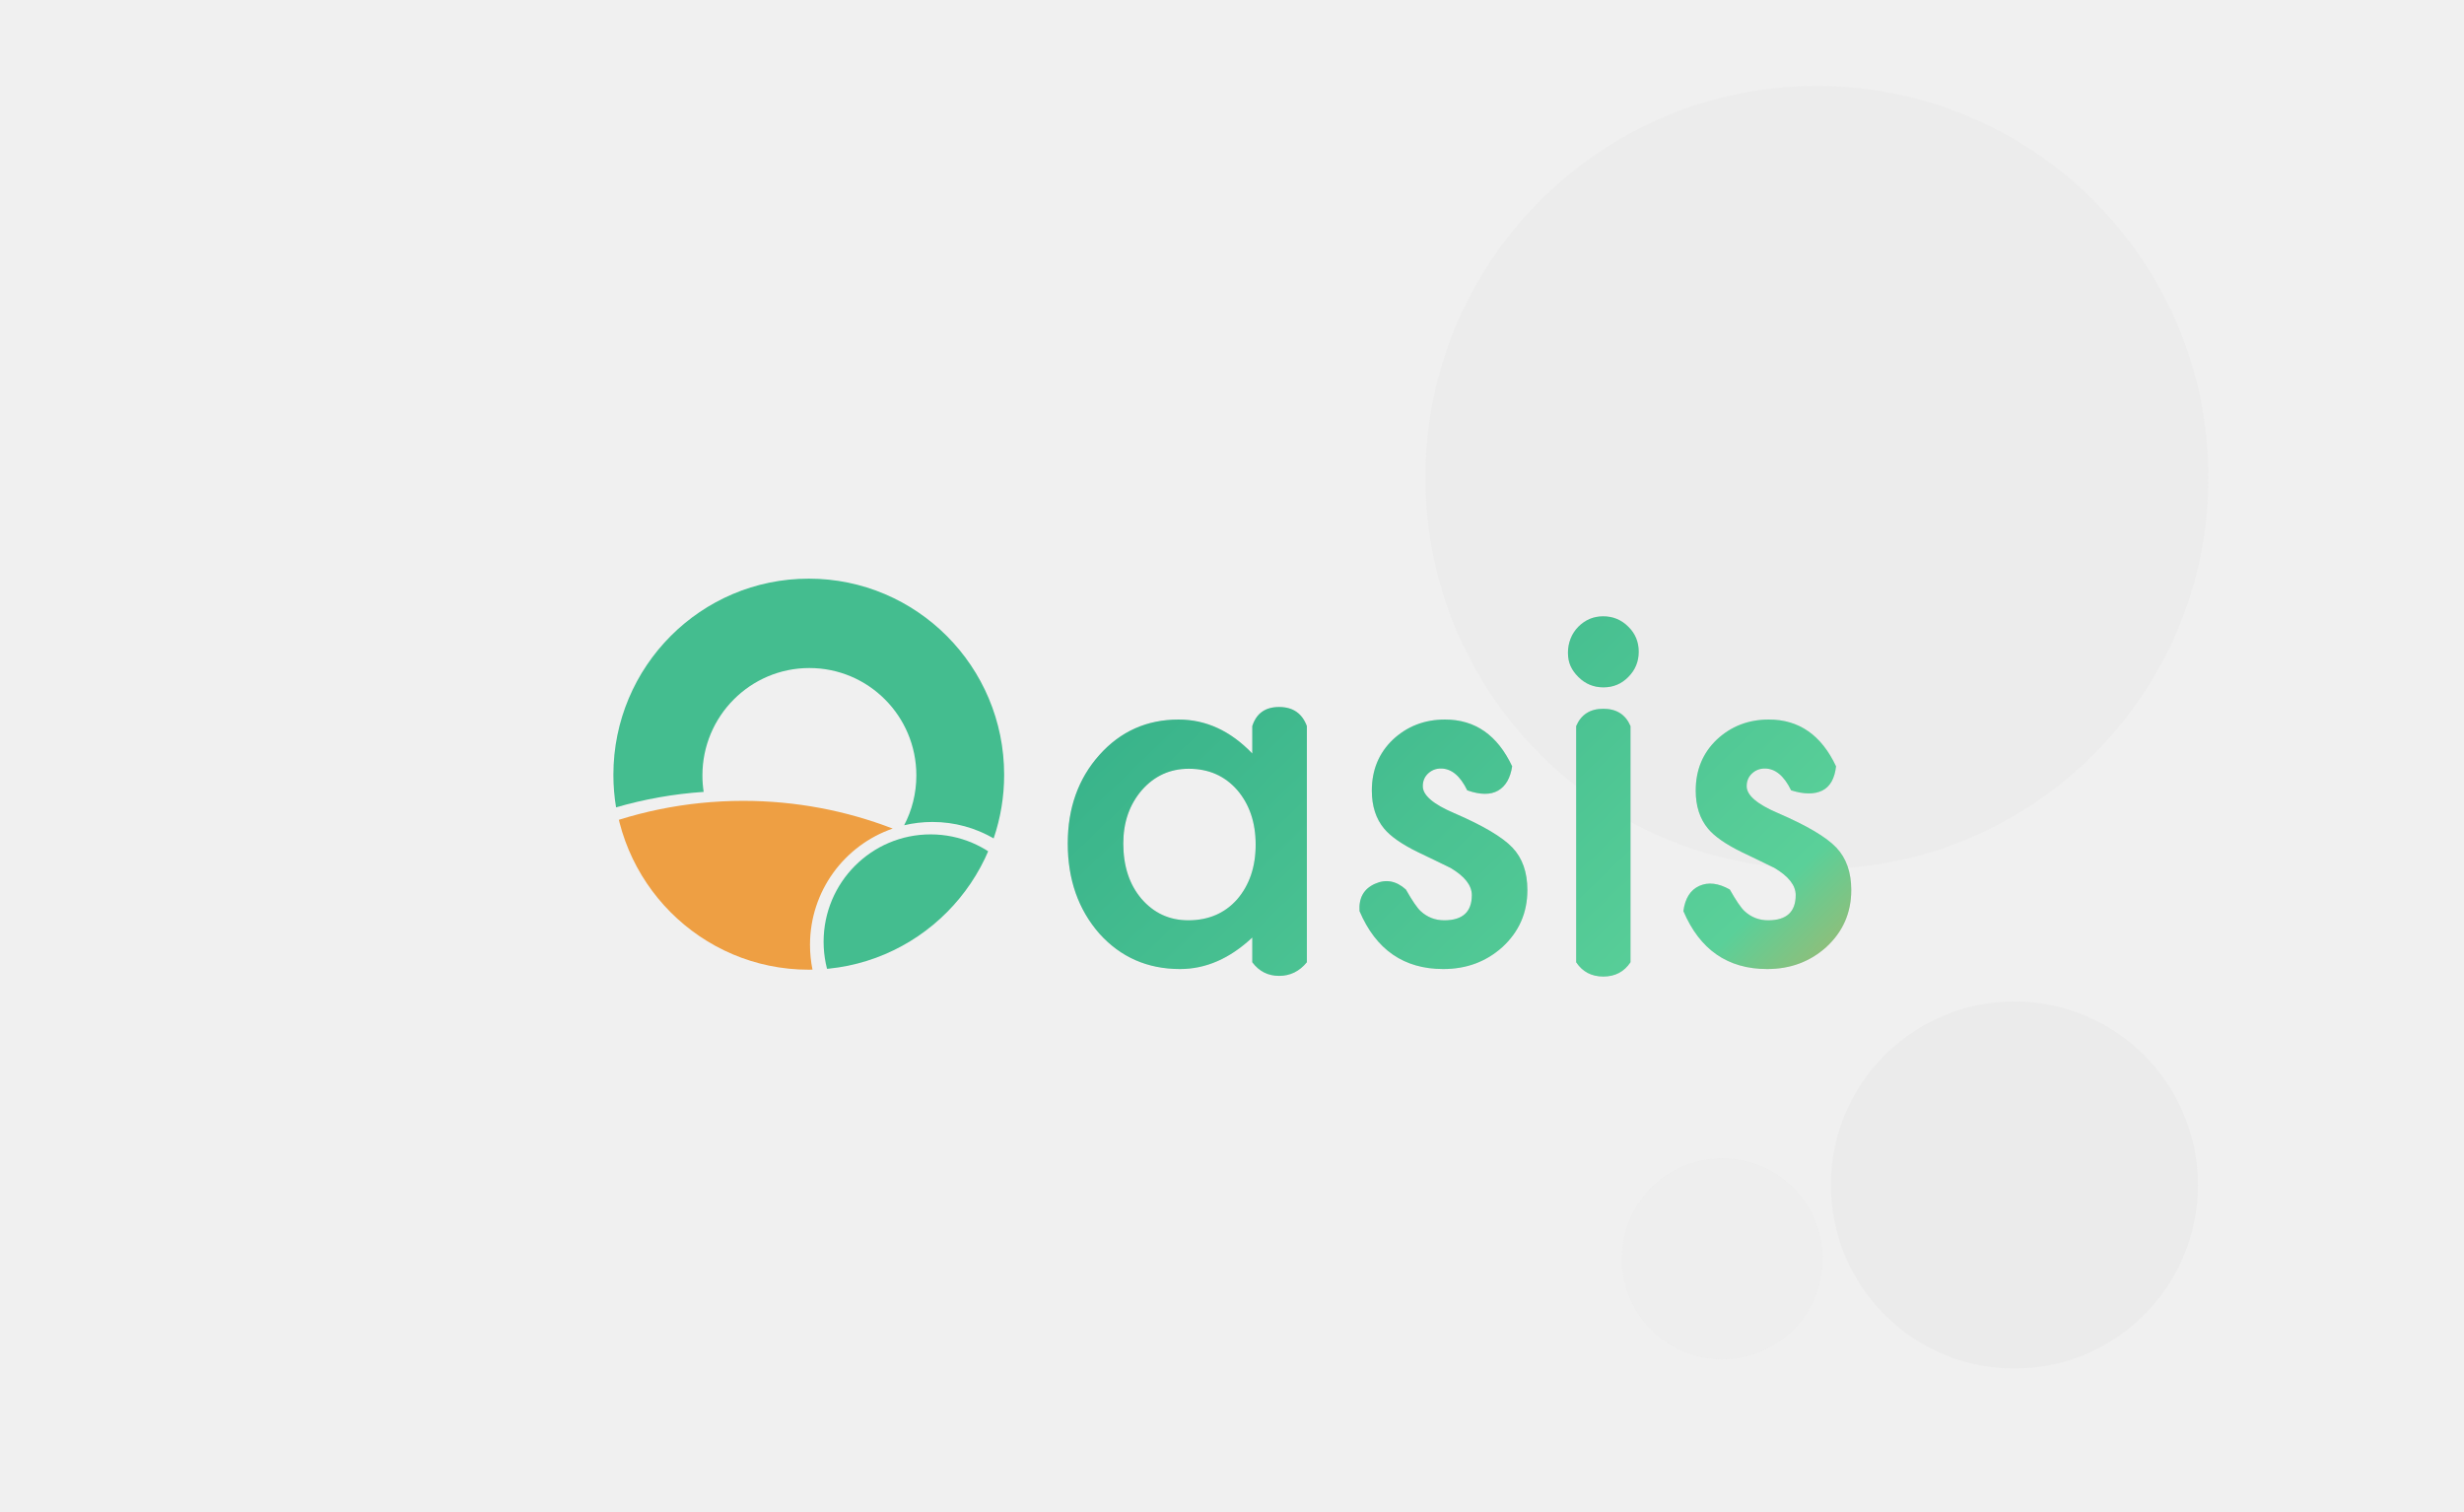
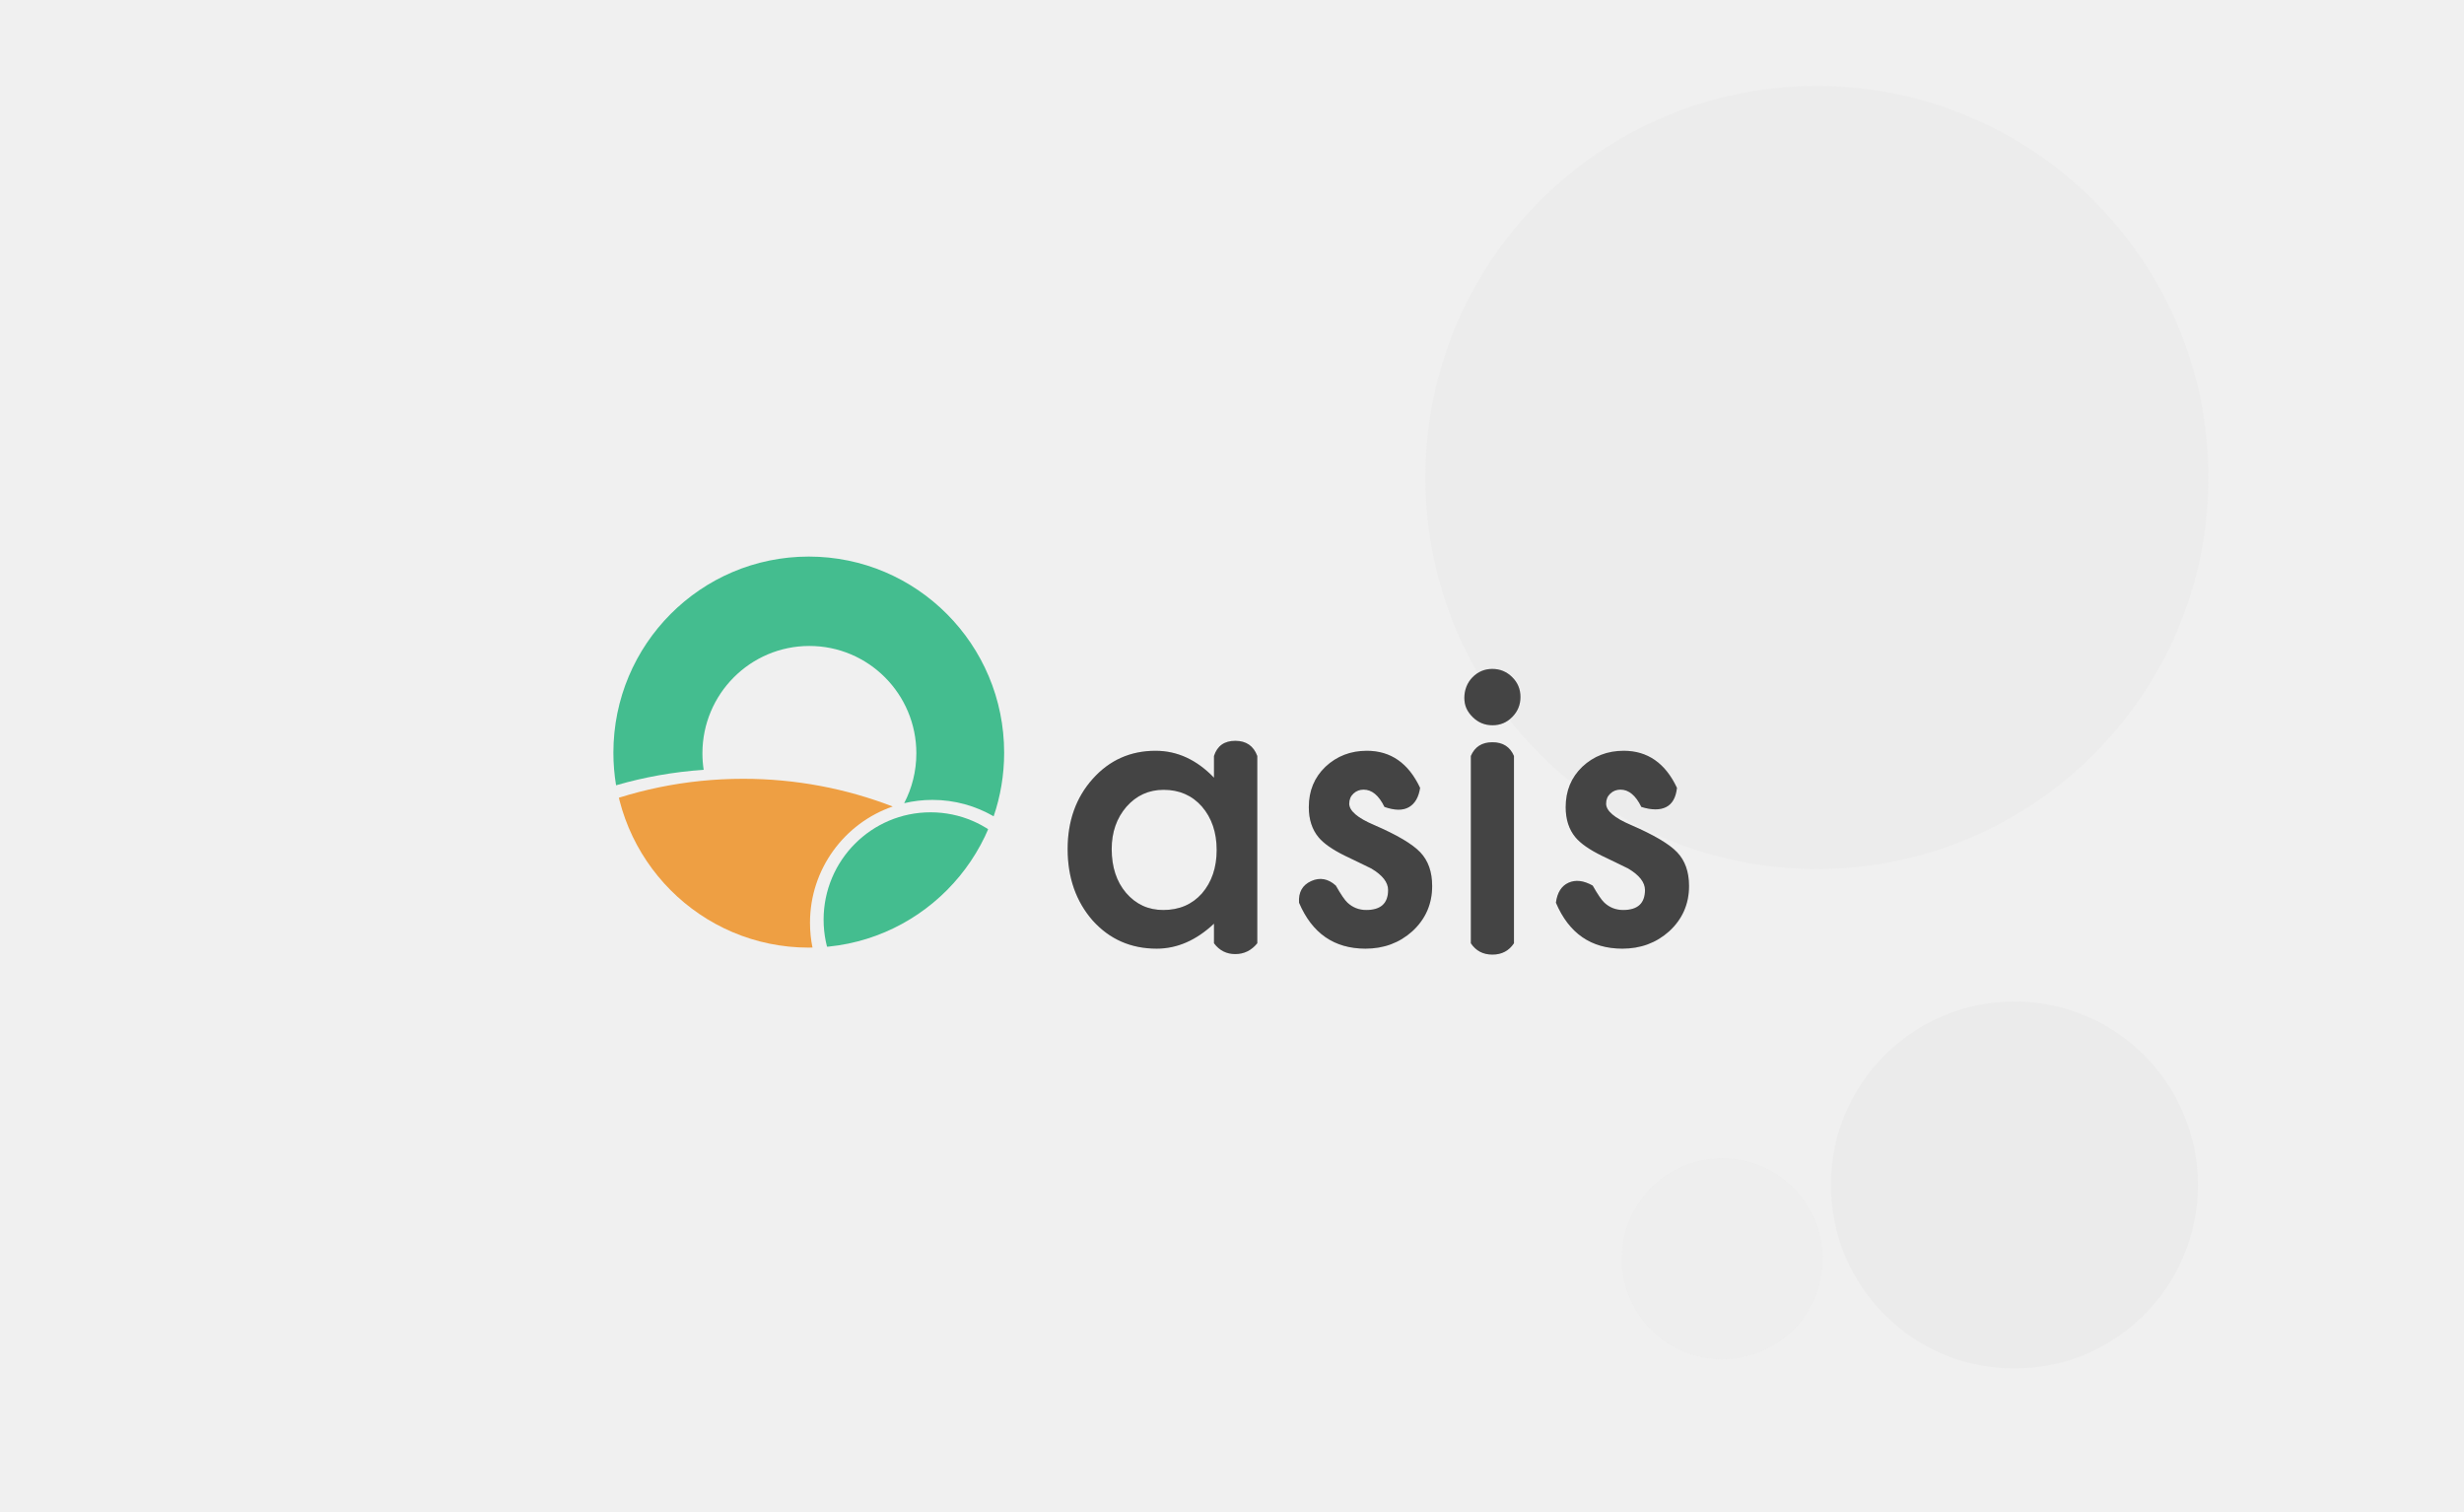
<svg xmlns="http://www.w3.org/2000/svg" xmlns:xlink="http://www.w3.org/1999/xlink" width="2121px" height="1301px" viewBox="0 0 2121 1301" version="1.1">
  <defs>
    <radialGradient cx="50%" cy="0%" fx="50%" fy="0%" r="100%" gradientTransform="translate(0.5,0),scale(1,0.002804),rotate(90),translate(-0.5,-0)" id="radialGradient-1">
      <stop stop-color="#E7E6E6" offset="0%" />
      <stop stop-color="#E8E8E8" stop-opacity="0.239" offset="100%" />
    </radialGradient>
    <linearGradient x1="100%" y1="0%" x2="25.339%" y2="0%" id="linearGradient-2">
      <stop stop-color="#ECECEC" offset="0%" />
      <stop stop-color="#D4D4D4" stop-opacity="0" offset="98.246%" />
    </linearGradient>
-     <path d="M159.296,94.85 C162.813,83.894 170.512,78.416 182.392,78.416 C194.272,78.416 202.235,83.894 206.282,94.85 L206.282,298.124 C199.881,305.947 191.917,309.859 182.392,309.859 C172.866,309.859 165.167,305.947 159.296,298.124 L159.296,276.837 C140.03,294.924 119.309,303.968 97.132,303.968 C69.135,303.968 45.988,293.811 27.693,273.497 C9.536,252.767 0.457,226.888 0.457,195.861 C0.457,165.391 9.536,139.999 27.693,119.685 C45.85,99.372 68.58,89.215 95.885,89.215 C119.448,89.215 140.584,98.954 159.296,118.433 L159.296,94.85 Z M48.275,195.861 C48.275,215.34 53.473,231.201 63.868,243.445 C74.54,255.828 87.985,262.019 104.201,262.019 C121.527,262.019 135.525,256.036 146.198,244.071 C156.87,231.688 162.206,215.966 162.206,196.905 C162.206,177.843 156.87,162.121 146.198,149.738 C135.525,137.634 121.665,131.581 104.617,131.581 C88.539,131.581 75.095,137.703 64.284,149.947 C53.611,162.33 48.275,177.634 48.275,195.861 Z M383,129.494 C381.452,139.62 377.426,146.577 370.921,150.364 C364.417,154.152 355.553,154.082 344.33,150.156 C338.231,137.634 330.677,131.373 321.668,131.373 C317.371,131.373 313.698,132.799 310.649,135.651 C307.6,138.503 306.075,142.155 306.075,146.608 C306.075,154.399 315.084,162.121 333.103,169.773 C357.913,180.487 374.614,190.365 383.207,199.409 C391.801,208.453 396.098,220.627 396.098,235.931 C396.098,255.549 388.89,271.967 374.476,285.185 C360.477,297.707 343.567,303.968 323.747,303.968 C289.789,303.968 265.742,287.341 251.605,254.088 C250.873,242.775 255.25,234.966 264.737,230.663 C274.224,226.36 283.152,227.977 291.522,235.514 C297.066,245.253 301.294,251.445 304.204,254.088 C309.887,259.375 316.678,262.019 324.579,262.019 C340.379,262.019 348.28,254.784 348.28,240.314 C348.28,231.966 342.181,224.175 329.984,216.94 C325.272,214.574 320.559,212.279 315.847,210.053 C311.134,207.826 306.353,205.531 301.501,203.166 C287.918,196.487 278.355,189.809 272.811,183.13 C265.742,174.643 262.208,163.721 262.208,150.364 C262.208,132.694 268.237,118.085 280.295,106.537 C292.631,94.989 307.6,89.215 325.202,89.215 C351.121,89.215 370.387,102.641 383,129.494 Z M484.872,94.85 L484.872,298.124 C479.426,306.326 471.63,310.427 461.483,310.427 C451.337,310.427 443.54,306.326 438.094,298.124 L438.094,94.85 C442.335,84.912 450.131,79.943 461.483,79.943 C472.835,79.943 480.632,84.912 484.872,94.85 Z M431.025,31.697 C431.025,23.488 434.005,15.324 439.965,9.341 C445.925,3.359 453.063,0.367 461.379,0.367 C469.834,0.367 477.041,3.359 483.001,9.341 C488.961,15.185 491.941,22.35 491.941,30.838 C491.941,39.325 488.961,46.56 483.001,52.542 C477.18,58.525 470.042,61.516 461.587,61.516 C453.132,61.516 445.925,58.525 439.965,52.542 C434.005,46.56 431.025,40.324 431.025,31.697 Z M661.798,129.494 C660.606,140.079 656.643,147.036 649.909,150.364 C643.176,153.693 634.249,153.623 623.128,150.156 C617.029,137.634 609.476,131.373 600.467,131.373 C596.17,131.373 592.497,132.799 589.448,135.651 C586.398,138.503 584.874,142.155 584.874,146.608 C584.874,154.399 593.883,162.121 611.901,169.773 C636.711,180.487 653.413,190.365 662.006,199.409 C670.599,208.453 674.896,220.627 674.896,235.931 C674.896,255.549 667.689,271.967 653.274,285.185 C639.275,297.707 622.366,303.968 602.546,303.968 C568.588,303.968 544.541,287.341 530.403,254.088 C531.867,243.09 536.434,235.863 544.103,232.408 C551.773,228.953 560.512,229.989 570.321,235.514 C575.865,245.253 580.092,251.445 583.003,254.088 C588.685,259.375 595.477,262.019 603.377,262.019 C619.178,262.019 627.078,254.784 627.078,240.314 C627.078,231.966 620.98,224.175 608.783,216.94 C604.07,214.574 599.358,212.279 594.645,210.053 C589.933,207.826 585.151,205.531 580.3,203.166 C566.717,196.487 557.153,189.809 551.609,183.13 C544.54,174.643 541.006,163.721 541.006,150.364 C541.006,132.694 547.035,118.085 559.094,106.537 C571.429,94.989 586.398,89.215 604.001,89.215 C629.92,89.215 649.185,102.641 661.798,129.494 Z" id="path-3" />
-     <linearGradient x1="32.712%" y1="0%" x2="101.439%" y2="71.439%" id="linearGradient-5">
-       <stop stop-color="#1F9D7F" offset="0%" />
-       <stop stop-color="#5AD099" offset="81.824%" />
-       <stop stop-color="#EE9F43" offset="100%" />
-     </linearGradient>
-     <ellipse id="path-6" cx="168.186" cy="168.83" rx="168.186" ry="168.83" />
+     <path d="M126.337,75.225 C129.127,66.536 135.232,62.192 144.654,62.192 C154.076,62.192 160.392,66.536 163.602,75.225 L163.602,236.442 C158.525,242.646 152.209,245.748 144.654,245.748 C137.1,245.748 130.994,242.646 126.337,236.442 L126.337,219.559 C111.057,233.904 94.624,241.076 77.036,241.076 C54.831,241.076 36.473,233.021 21.963,216.91 C7.563,200.469 0.363,179.944 0.363,155.337 C0.363,131.171 7.563,111.033 21.963,94.922 C36.363,78.812 54.391,70.756 76.046,70.756 C94.734,70.756 111.497,78.481 126.337,93.929 L126.337,75.225 Z M38.287,155.337 C38.287,170.786 42.409,183.365 50.654,193.076 C59.118,202.896 69.78,207.807 82.642,207.807 C96.382,207.807 107.485,203.062 115.949,193.572 C124.413,183.751 128.645,171.282 128.645,156.165 C128.645,141.047 124.413,128.578 115.949,118.757 C107.485,109.157 96.492,104.357 82.972,104.357 C70.22,104.357 59.558,109.212 50.983,118.923 C42.519,128.744 38.287,140.882 38.287,155.337 Z M303.756,102.702 C302.529,110.732 299.335,116.25 294.177,119.254 C289.018,122.258 281.988,122.203 273.087,119.088 C268.25,109.157 262.26,104.191 255.114,104.191 C251.707,104.191 248.794,105.322 246.375,107.585 C243.957,109.847 242.748,112.743 242.748,116.274 C242.748,122.454 249.893,128.578 264.183,134.647 C283.86,143.144 297.106,150.978 303.921,158.151 C310.737,165.323 314.144,174.979 314.144,187.117 C314.144,202.676 308.428,215.696 296.996,226.179 C285.893,236.111 272.483,241.076 256.763,241.076 C229.831,241.076 210.76,227.89 199.547,201.517 C198.967,192.544 202.438,186.351 209.962,182.939 C217.486,179.526 224.567,180.808 231.206,186.786 C235.603,194.51 238.955,199.42 241.264,201.517 C245.771,205.71 251.157,207.807 257.423,207.807 C269.954,207.807 276.22,202.069 276.22,190.593 C276.22,183.972 271.383,177.793 261.71,172.054 C257.972,170.179 254.235,168.358 250.498,166.592 C246.76,164.827 242.968,163.006 239.12,161.13 C228.348,155.834 220.763,150.537 216.366,145.24 C210.76,138.509 207.956,129.847 207.956,119.254 C207.956,105.24 212.738,93.653 222.302,84.495 C232.085,75.336 243.957,70.756 257.917,70.756 C278.474,70.756 293.753,81.405 303.756,102.702 Z M384.551,75.225 L384.551,236.442 C380.232,242.947 374.049,246.199 366.001,246.199 C357.954,246.199 351.771,242.947 347.452,236.442 L347.452,75.225 C350.815,67.344 356.998,63.403 366.001,63.403 C375.005,63.403 381.188,67.344 384.551,75.225 Z M341.845,25.139 C341.845,18.629 344.209,12.154 348.936,7.409 C353.662,2.664 359.323,0.291 365.919,0.291 C372.624,0.291 378.34,2.664 383.067,7.409 C387.794,12.043 390.157,17.726 390.157,24.457 C390.157,31.188 387.794,36.926 383.067,41.671 C378.45,46.416 372.789,48.789 366.084,48.789 C359.378,48.789 353.662,46.416 348.936,41.671 C344.209,36.926 341.845,31.981 341.845,25.139 Z M524.871,102.702 C523.925,111.097 520.782,116.614 515.442,119.254 C510.102,121.893 503.022,121.838 494.202,119.088 C489.365,109.157 483.374,104.191 476.229,104.191 C472.821,104.191 469.908,105.322 467.49,107.585 C465.071,109.847 463.862,112.743 463.862,116.274 C463.862,122.454 471.007,128.578 485.298,134.647 C504.974,143.144 518.22,150.978 525.036,158.151 C531.851,165.323 535.259,174.979 535.259,187.117 C535.259,202.676 529.543,215.696 518.11,226.179 C507.008,236.111 493.597,241.076 477.878,241.076 C450.946,241.076 431.874,227.89 420.662,201.517 C421.823,192.794 425.445,187.062 431.527,184.322 C437.61,181.583 444.541,182.404 452.32,186.786 C456.717,194.51 460.07,199.42 462.378,201.517 C466.885,205.71 472.272,207.807 478.537,207.807 C491.069,207.807 497.335,202.069 497.335,190.593 C497.335,183.972 492.498,177.793 482.824,172.054 C479.087,170.179 475.349,168.358 471.612,166.592 C467.875,164.827 464.082,163.006 460.235,161.13 C449.462,155.834 441.877,150.537 437.48,145.24 C431.874,138.509 429.071,129.847 429.071,119.254 C429.071,105.24 433.853,93.653 443.416,84.495 C453.2,75.336 465.071,70.756 479.032,70.756 C499.588,70.756 514.868,81.405 524.871,102.702 Z" id="path-3" />
+     <ellipse id="path-5" cx="168.186" cy="168.83" rx="168.186" ry="168.83" />
  </defs>
  <g id="Page-1" stroke="none" stroke-width="1" fill="none" fill-rule="evenodd">
    <g id="Artboard">
-       <g id="Group-4" transform="translate(-80, 74)">
-         <g id="Group" transform="translate(0, 84)" stroke-linecap="square">
+       <g id="Group-4" transform="translate(-112, 74)">
+         <g id="Group" transform="translate(0, 74)" stroke-linecap="square">
          <path d="M1305.5,0.5 L1305.5,1069.5" id="Line" stroke="url(#radialGradient-1)" />
          <path d="M1976.5,588.5 L0.5,588.5" id="Line-2" stroke="url(#linearGradient-2)" />
        </g>
-         <circle id="Oval-4-Copy-2" fill-opacity="0.267" fill="#E2E2E2" cx="1644" cy="337" r="337" />
-         <circle id="Oval-4-Copy" fill-opacity="0.358" fill="#E2E2E2" cx="1814" cy="946" r="158" />
-         <circle id="Oval-5-Copy-2" fill-opacity="0.103" fill="#D8D8D8" cx="1562.5" cy="1009.5" r="86.5" />
-         <g id="Group-Copy" transform="translate(608, 423)">
+         <circle id="Oval-4-Copy-2" fill-opacity="0.267" fill="#E2E2E2" cx="1676" cy="337" r="337" />
+         <circle id="Oval-4-Copy" fill-opacity="0.358" fill="#E2E2E2" cx="1846" cy="946" r="158" />
+         <circle id="Oval-5-Copy-2" fill-opacity="0.103" fill="#D8D8D8" cx="1594.5" cy="1009.5" r="86.5" />
+         <g id="Group-Copy" transform="translate(640, 404)">
          <g id="Group-3">
-             <g id="Rectangle-7" transform="translate(390.6587, 33.1249)">
+             <g id="Rectangle-7" transform="translate(390.6587, 97.47138)">
              <mask id="mask-4" fill="white">
                <use xlink:href="#path-3" />
              </mask>
              <use id="Mask" fill-opacity="0.825" fill="#D5D5D5" xlink:href="#path-3" />
-               <polygon fill="url(#linearGradient-5)" mask="url(#mask-4)" points="-401.303 -363.305 689.773 -363.305 689.773 731.954 -401.303 731.954" />
+               <polygon fill="#444444" mask="url(#mask-4)" points="-318.273 -288.137 547.058 -288.137 547.058 580.511 -318.273 580.511" />
            </g>
            <g id="Group-2">
              <path d="M327.327,224.658 C311.826,215.656 293.828,210.503 274.632,210.503 C266.255,210.503 258.106,211.485 250.294,213.339 C257,200.517 260.794,185.92 260.794,170.433 C260.794,119.386 219.57,78.004 168.718,78.004 C117.865,78.004 76.641,119.386 76.641,170.433 C76.641,175.255 77.009,179.991 77.719,184.614 C51.725,186.372 26.491,190.909 2.308,197.932 C0.79,188.815 0,179.449 0,169.899 C0,76.656 75.299,1.069 168.186,1.069 C261.072,1.069 336.371,76.656 336.371,169.899 C336.371,189.066 333.189,207.486 327.327,224.658 Z" id="Combined-Shape" fill="#44BD8F" />
              <g id="Oval-4-Copy-2">
-                 <mask id="mask-7" fill="white">
-                   <use xlink:href="#path-6" />
+                 <mask id="mask-6" fill="white">
+                   <use xlink:href="#path-5" />
                </mask>
-                 <use id="Mask" fill-opacity="0" fill="#E2E2E2" xlink:href="#path-6" />
-                 <ellipse id="Oval-5-Copy-3" fill="#44BD8F" mask="url(#mask-7)" cx="273.035" cy="313.618" rx="92.076" ry="92.429" />
-                 <path d="M240.439,216.196 C199.022,230.45 169.25,269.88 169.25,316.289 C169.25,374.713 216.431,422.075 274.632,422.075 C332.833,422.075 380.014,374.713 380.014,316.289 C380.014,315.288 380,314.29 379.973,313.296 C436.287,376.893 470.494,460.655 470.494,552.438 C470.494,751.316 309.887,912.538 111.769,912.538 C-86.349,912.538 -246.956,751.316 -246.956,552.438 C-246.956,353.56 -86.349,192.338 111.769,192.338 C157.116,192.338 200.499,200.785 240.439,216.196 Z" id="Combined-Shape" fill="#EE9F43" mask="url(#mask-7)" />
+                 <use id="Mask" fill-opacity="0" fill="#E2E2E2" xlink:href="#path-5" />
+                 <ellipse id="Oval-5-Copy-3" fill="#44BD8F" mask="url(#mask-6)" cx="273.035" cy="313.618" rx="92.076" ry="92.429" />
+                 <path d="M240.439,216.196 C199.022,230.45 169.25,269.88 169.25,316.289 C169.25,374.713 216.431,422.075 274.632,422.075 C332.833,422.075 380.014,374.713 380.014,316.289 C380.014,315.288 380,314.29 379.973,313.296 C436.287,376.893 470.494,460.655 470.494,552.438 C470.494,751.316 309.887,912.538 111.769,912.538 C-86.349,912.538 -246.956,751.316 -246.956,552.438 C-246.956,353.56 -86.349,192.338 111.769,192.338 C157.116,192.338 200.499,200.785 240.439,216.196 Z" id="Combined-Shape" fill="#EE9F43" mask="url(#mask-6)" />
              </g>
            </g>
          </g>
        </g>
      </g>
    </g>
  </g>
</svg>
